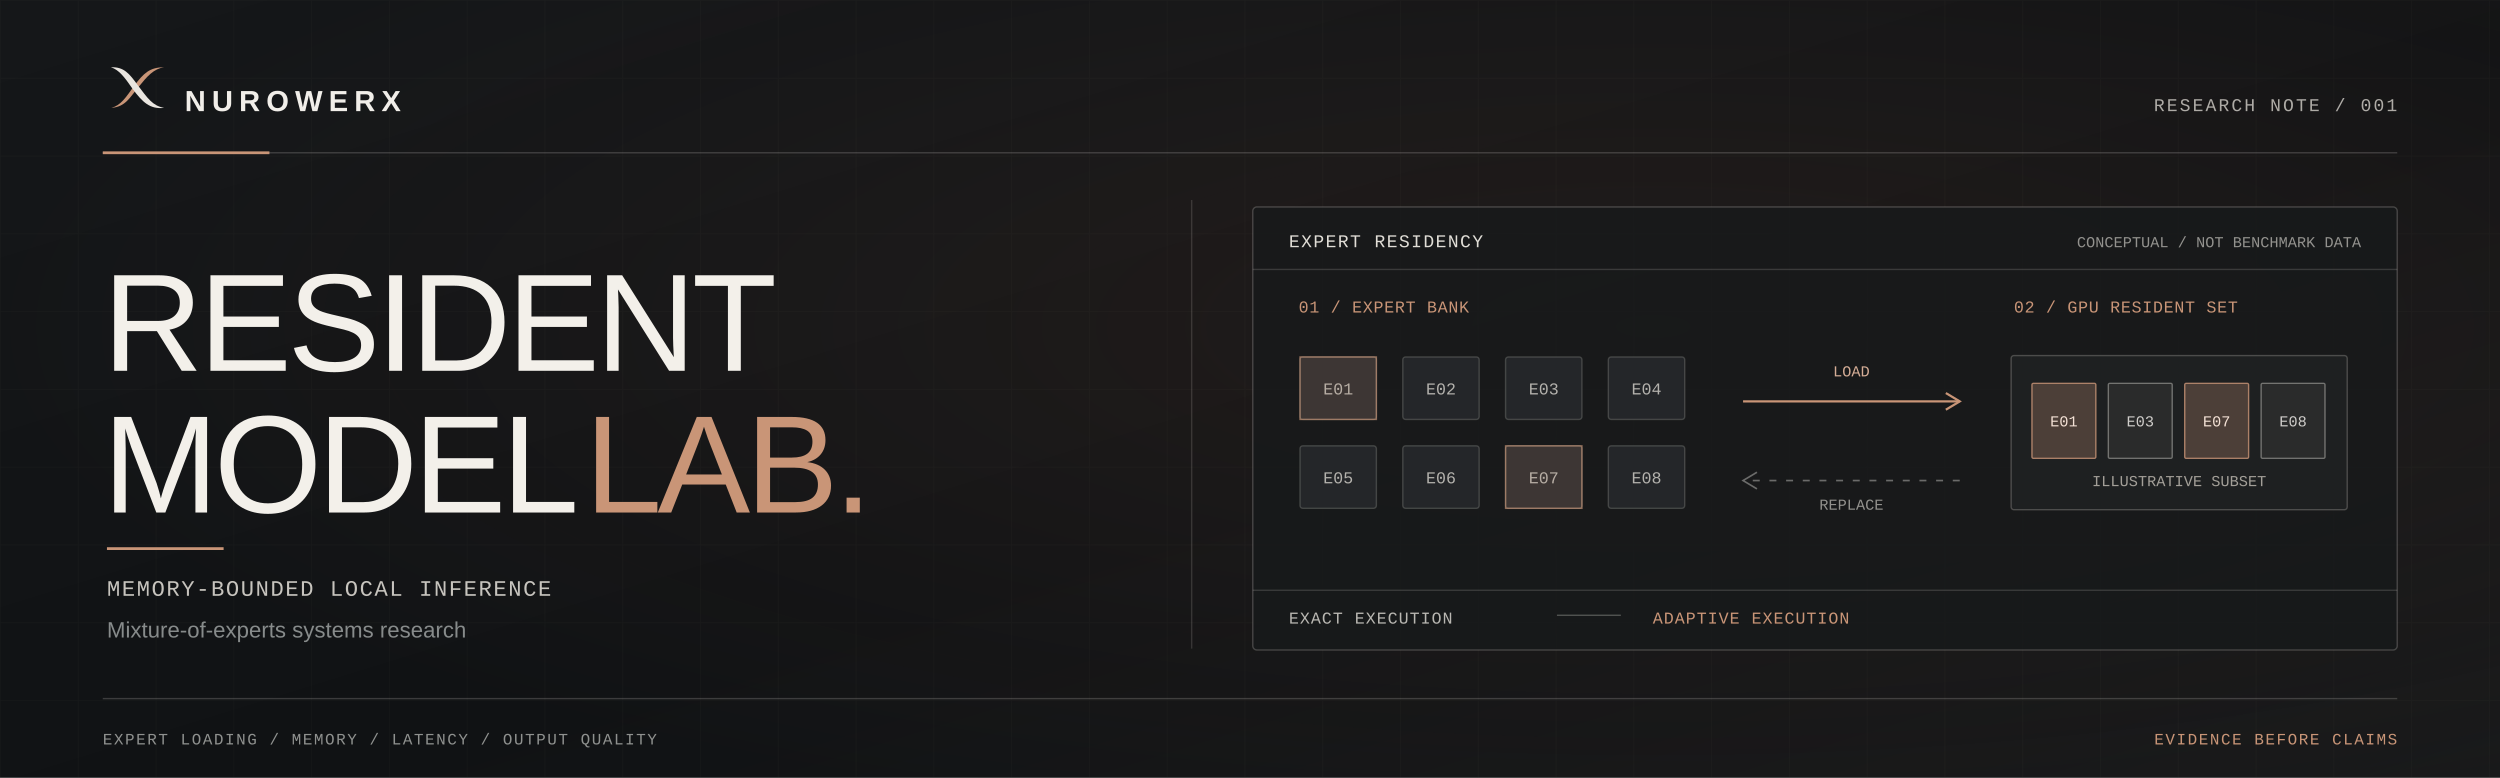
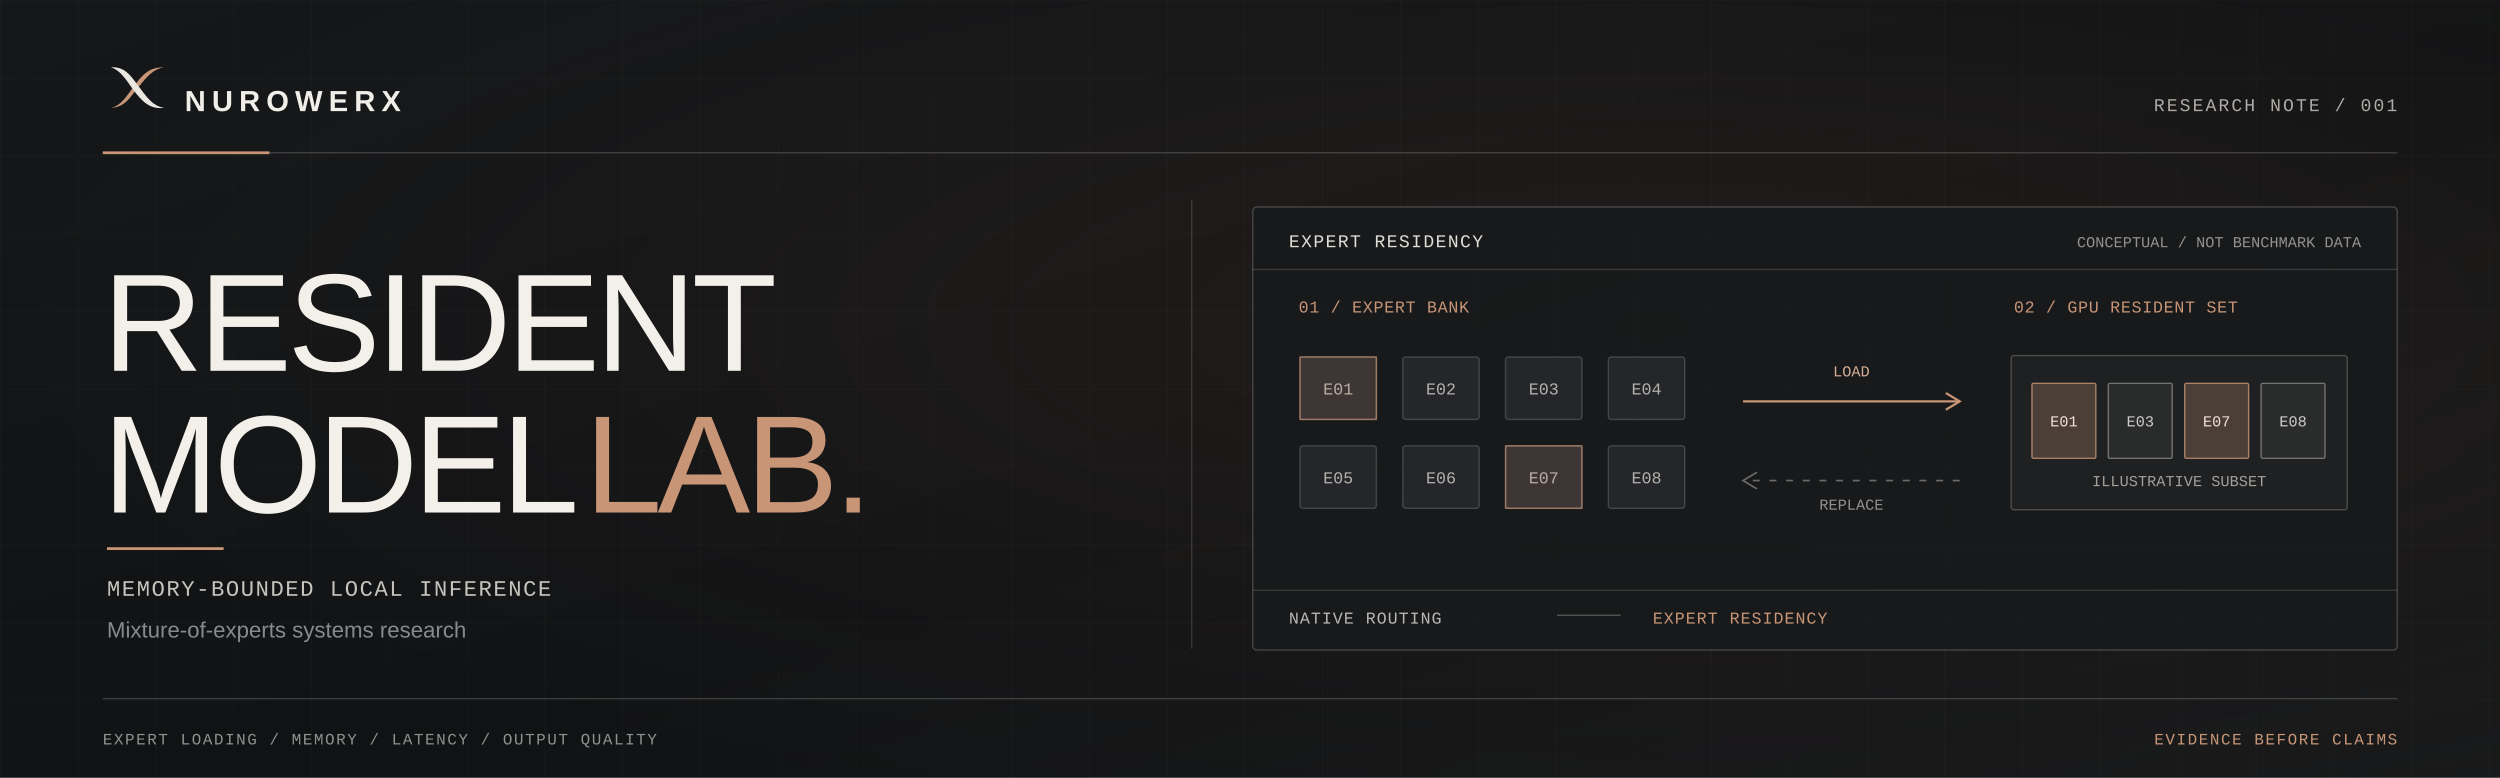
<svg xmlns="http://www.w3.org/2000/svg" width="1800" height="560" viewBox="0 0 1800 560" role="img" aria-labelledby="title desc">
  <defs>
    <linearGradient id="background" x1="0" y1="0" x2="1" y2="1">
      <stop offset="0" stop-color="#151719" />
      <stop offset=".56" stop-color="#101214" />
      <stop offset="1" stop-color="#18191A" />
    </linearGradient>
    <radialGradient id="warmth" cx=".66" cy=".42" r=".67">
      <stop offset="0" stop-color="#9A624A" stop-opacity=".12" />
      <stop offset="1" stop-color="#9A624A" stop-opacity="0" />
    </radialGradient>
    <pattern id="fineGrid" width="56" height="56" patternUnits="userSpaceOnUse">
      <path d="M56 0H0V56" fill="none" stroke="#EFEAE4" stroke-width=".7" opacity=".035" />
    </pattern>
    <g id="tile">
      <rect width="55" height="45" rx="2" fill="#242629" stroke="#8E8F8B" stroke-opacity=".35" />
    </g>
  </defs>
  <rect width="1800" height="560" fill="url(#background)" />
  <rect width="1800" height="560" fill="url(#warmth)" />
  <rect width="1800" height="560" fill="url(#fineGrid)" />
  <path d="M74 110H1726M74 503H1726" fill="none" stroke="#E9E5DF" stroke-opacity=".20" stroke-width="1" />
  <path d="M74 110H194" stroke="#C99577" stroke-width="2" />
  <g transform="translate(76 45) scale(.38)">
    <path fill="#C99577" d="M11 86C38 84 46 66 62 47 79 26 91 12 111 9 83 9 72 21 55 43 38 67 29 81 11 86Z" />
    <path fill="#EAE6E0" d="M10 9C35 8 45 21 61 43 80 68 89 82 111 86 84 89 70 75 52 51 36 28 26 14 10 9Z" />
  </g>
  <text x="133" y="80" font-family="Arial,Helvetica,sans-serif" font-size="21" font-weight="600" letter-spacing="4.4" fill="#F1EEE9">NUROWERX</text>
  <text x="1726" y="80" text-anchor="end" font-family="Consolas,'Courier New',monospace" font-size="13" letter-spacing="1.5" fill="#AEABA6">RESEARCH NOTE  /  001</text>
  <text x="74" y="267" font-family="'Helvetica Neue',Arial,Helvetica,sans-serif" font-size="100" font-weight="300" letter-spacing="-2.9" fill="#F3F0EA">RESIDENT</text>
  <text x="74" y="369" font-family="'Helvetica Neue',Arial,Helvetica,sans-serif" font-size="100" font-weight="300" letter-spacing="-3.2" fill="#F3F0EA">MODEL</text>
  <text x="421" y="369" font-family="'Helvetica Neue',Arial,Helvetica,sans-serif" font-size="100" font-weight="300" letter-spacing="-3.2" fill="#C99577">LAB.</text>
  <path d="M77 395H161" stroke="#C99577" stroke-width="2" />
  <text x="77" y="429" font-family="Consolas,'Courier New',monospace" font-size="16" letter-spacing="1.1" fill="#C7C4BE">MEMORY-BOUNDED LOCAL INFERENCE</text>
  <text x="77" y="459" font-family="Arial,Helvetica,sans-serif" font-size="16" fill="#878B8B">Mixture-of-experts systems research</text>
  <path d="M858 144V467" stroke="#EAE6E0" stroke-opacity=".15" />
  <rect x="902" y="149" width="824" height="319" rx="3" fill="#17191B" fill-opacity=".8" stroke="#EEEAE4" stroke-opacity=".22" />
  <path d="M902 194H1726M902 425H1726" stroke="#EEEAE4" stroke-opacity=".16" />
  <text x="928" y="178" font-family="Consolas,'Courier New',monospace" font-size="13" letter-spacing="1.0" fill="#E1DED7">EXPERT RESIDENCY</text>
  <text x="1700" y="178" text-anchor="end" font-family="Consolas,'Courier New',monospace" font-size="11" fill="#93928E">CONCEPTUAL / NOT BENCHMARK DATA</text>
  <text x="935" y="225" font-family="Consolas,'Courier New',monospace" font-size="12" letter-spacing=".5" fill="#C99577">01  /  EXPERT BANK</text>
  <text x="1450" y="225" font-family="Consolas,'Courier New',monospace" font-size="12" letter-spacing=".5" fill="#C99577">02  /  GPU RESIDENT SET</text>
  <g font-family="Consolas,'Courier New',monospace" font-size="12" text-anchor="middle" fill="#B4B2AD">
    <use href="#tile" x="936" y="257" />
    <text x="963.5" y="284">E01</text>
    <use href="#tile" x="1010" y="257" />
    <text x="1037.5" y="284">E02</text>
    <use href="#tile" x="1084" y="257" />
    <text x="1111.5" y="284">E03</text>
    <use href="#tile" x="1158" y="257" />
    <text x="1185.5" y="284">E04</text>
    <use href="#tile" x="936" y="321" />
    <text x="963.5" y="348">E05</text>
    <use href="#tile" x="1010" y="321" />
    <text x="1037.5" y="348">E06</text>
    <use href="#tile" x="1084" y="321" />
    <text x="1111.5" y="348">E07</text>
    <use href="#tile" x="1158" y="321" />
    <text x="1185.5" y="348">E08</text>
  </g>
  <path d="M936 257H991V302H936Z" fill="#C99577" fill-opacity=".15" stroke="#C99577" stroke-opacity=".65" />
  <path d="M1084 321H1139V366H1084Z" fill="#C99577" fill-opacity=".15" stroke="#C99577" stroke-opacity=".65" />
  <path d="M1255 289H1411" stroke="#C99577" stroke-width="1.6" fill="none" />
  <path d="M1401 283L1411 289 1401 295" fill="none" stroke="#C99577" stroke-width="1.6" />
  <path d="M1411 346H1255" stroke="#AFAFAB" stroke-opacity=".55" stroke-dasharray="5 7" stroke-width="1.2" fill="none" />
  <path d="M1265 340L1255 346 1265 352" fill="none" stroke="#AFAFAB" stroke-opacity=".55" stroke-width="1.2" />
  <text x="1333" y="271" text-anchor="middle" font-family="Consolas,'Courier New',monospace" font-size="11" fill="#D5AD96">LOAD</text>
  <text x="1333" y="367" text-anchor="middle" font-family="Consolas,'Courier New',monospace" font-size="11" fill="#92918D">REPLACE</text>
  <rect x="1448" y="256" width="242" height="111" rx="2" fill="#1E2021" stroke="#E3DED7" stroke-opacity=".25" />
  <g font-family="Consolas,'Courier New',monospace" font-size="11" text-anchor="middle">
    <rect x="1463" y="276" width="46" height="54" rx="1" fill="#C99577" fill-opacity=".27" stroke="#C99577" stroke-opacity=".8" />
    <text x="1486" y="307" fill="#F4E2D6">E01</text>
    <rect x="1518" y="276" width="46" height="54" rx="1" fill="#2A2B2B" stroke="#EAE6E0" stroke-opacity=".40" />
    <text x="1541" y="307" fill="#D0CECB">E03</text>
    <rect x="1573" y="276" width="46" height="54" rx="1" fill="#C99577" fill-opacity=".27" stroke="#C99577" stroke-opacity=".8" />
    <text x="1596" y="307" fill="#F4E2D6">E07</text>
    <rect x="1628" y="276" width="46" height="54" rx="1" fill="#2A2B2B" stroke="#EAE6E0" stroke-opacity=".40" />
    <text x="1651" y="307" fill="#D0CECB">E08</text>
  </g>
  <text x="1569" y="350" text-anchor="middle" font-family="Consolas,'Courier New',monospace" font-size="11" fill="#A39F98">ILLUSTRATIVE SUBSET</text>
-   <text x="928" y="449" font-family="Consolas,'Courier New',monospace" font-size="12" letter-spacing=".7" fill="#B9B7B2">EXACT EXECUTION</text>
+   <text x="928" y="449" font-family="Consolas,'Courier New',monospace" font-size="12" letter-spacing=".7" fill="#B9B7B2">NATIVE ROUTING</text>
  <path d="M1121 443H1167" stroke="#8C8E8B" stroke-opacity=".5" />
-   <text x="1190" y="449" font-family="Consolas,'Courier New',monospace" font-size="12" letter-spacing=".7" fill="#C99577">ADAPTIVE EXECUTION</text>
+   <text x="1190" y="449" font-family="Consolas,'Courier New',monospace" font-size="12" letter-spacing=".7" fill="#C99577">EXPERT RESIDENCY</text>
  <text x="74" y="536" font-family="Consolas,'Courier New',monospace" font-size="11.5" letter-spacing="1.1" fill="#8F918F">EXPERT LOADING  /  MEMORY  /  LATENCY  /  OUTPUT QUALITY</text>
  <text x="1726" y="536" text-anchor="end" font-family="Consolas,'Courier New',monospace" font-size="11.5" letter-spacing="1.1" fill="#C99577">EVIDENCE BEFORE CLAIMS</text>
</svg>
